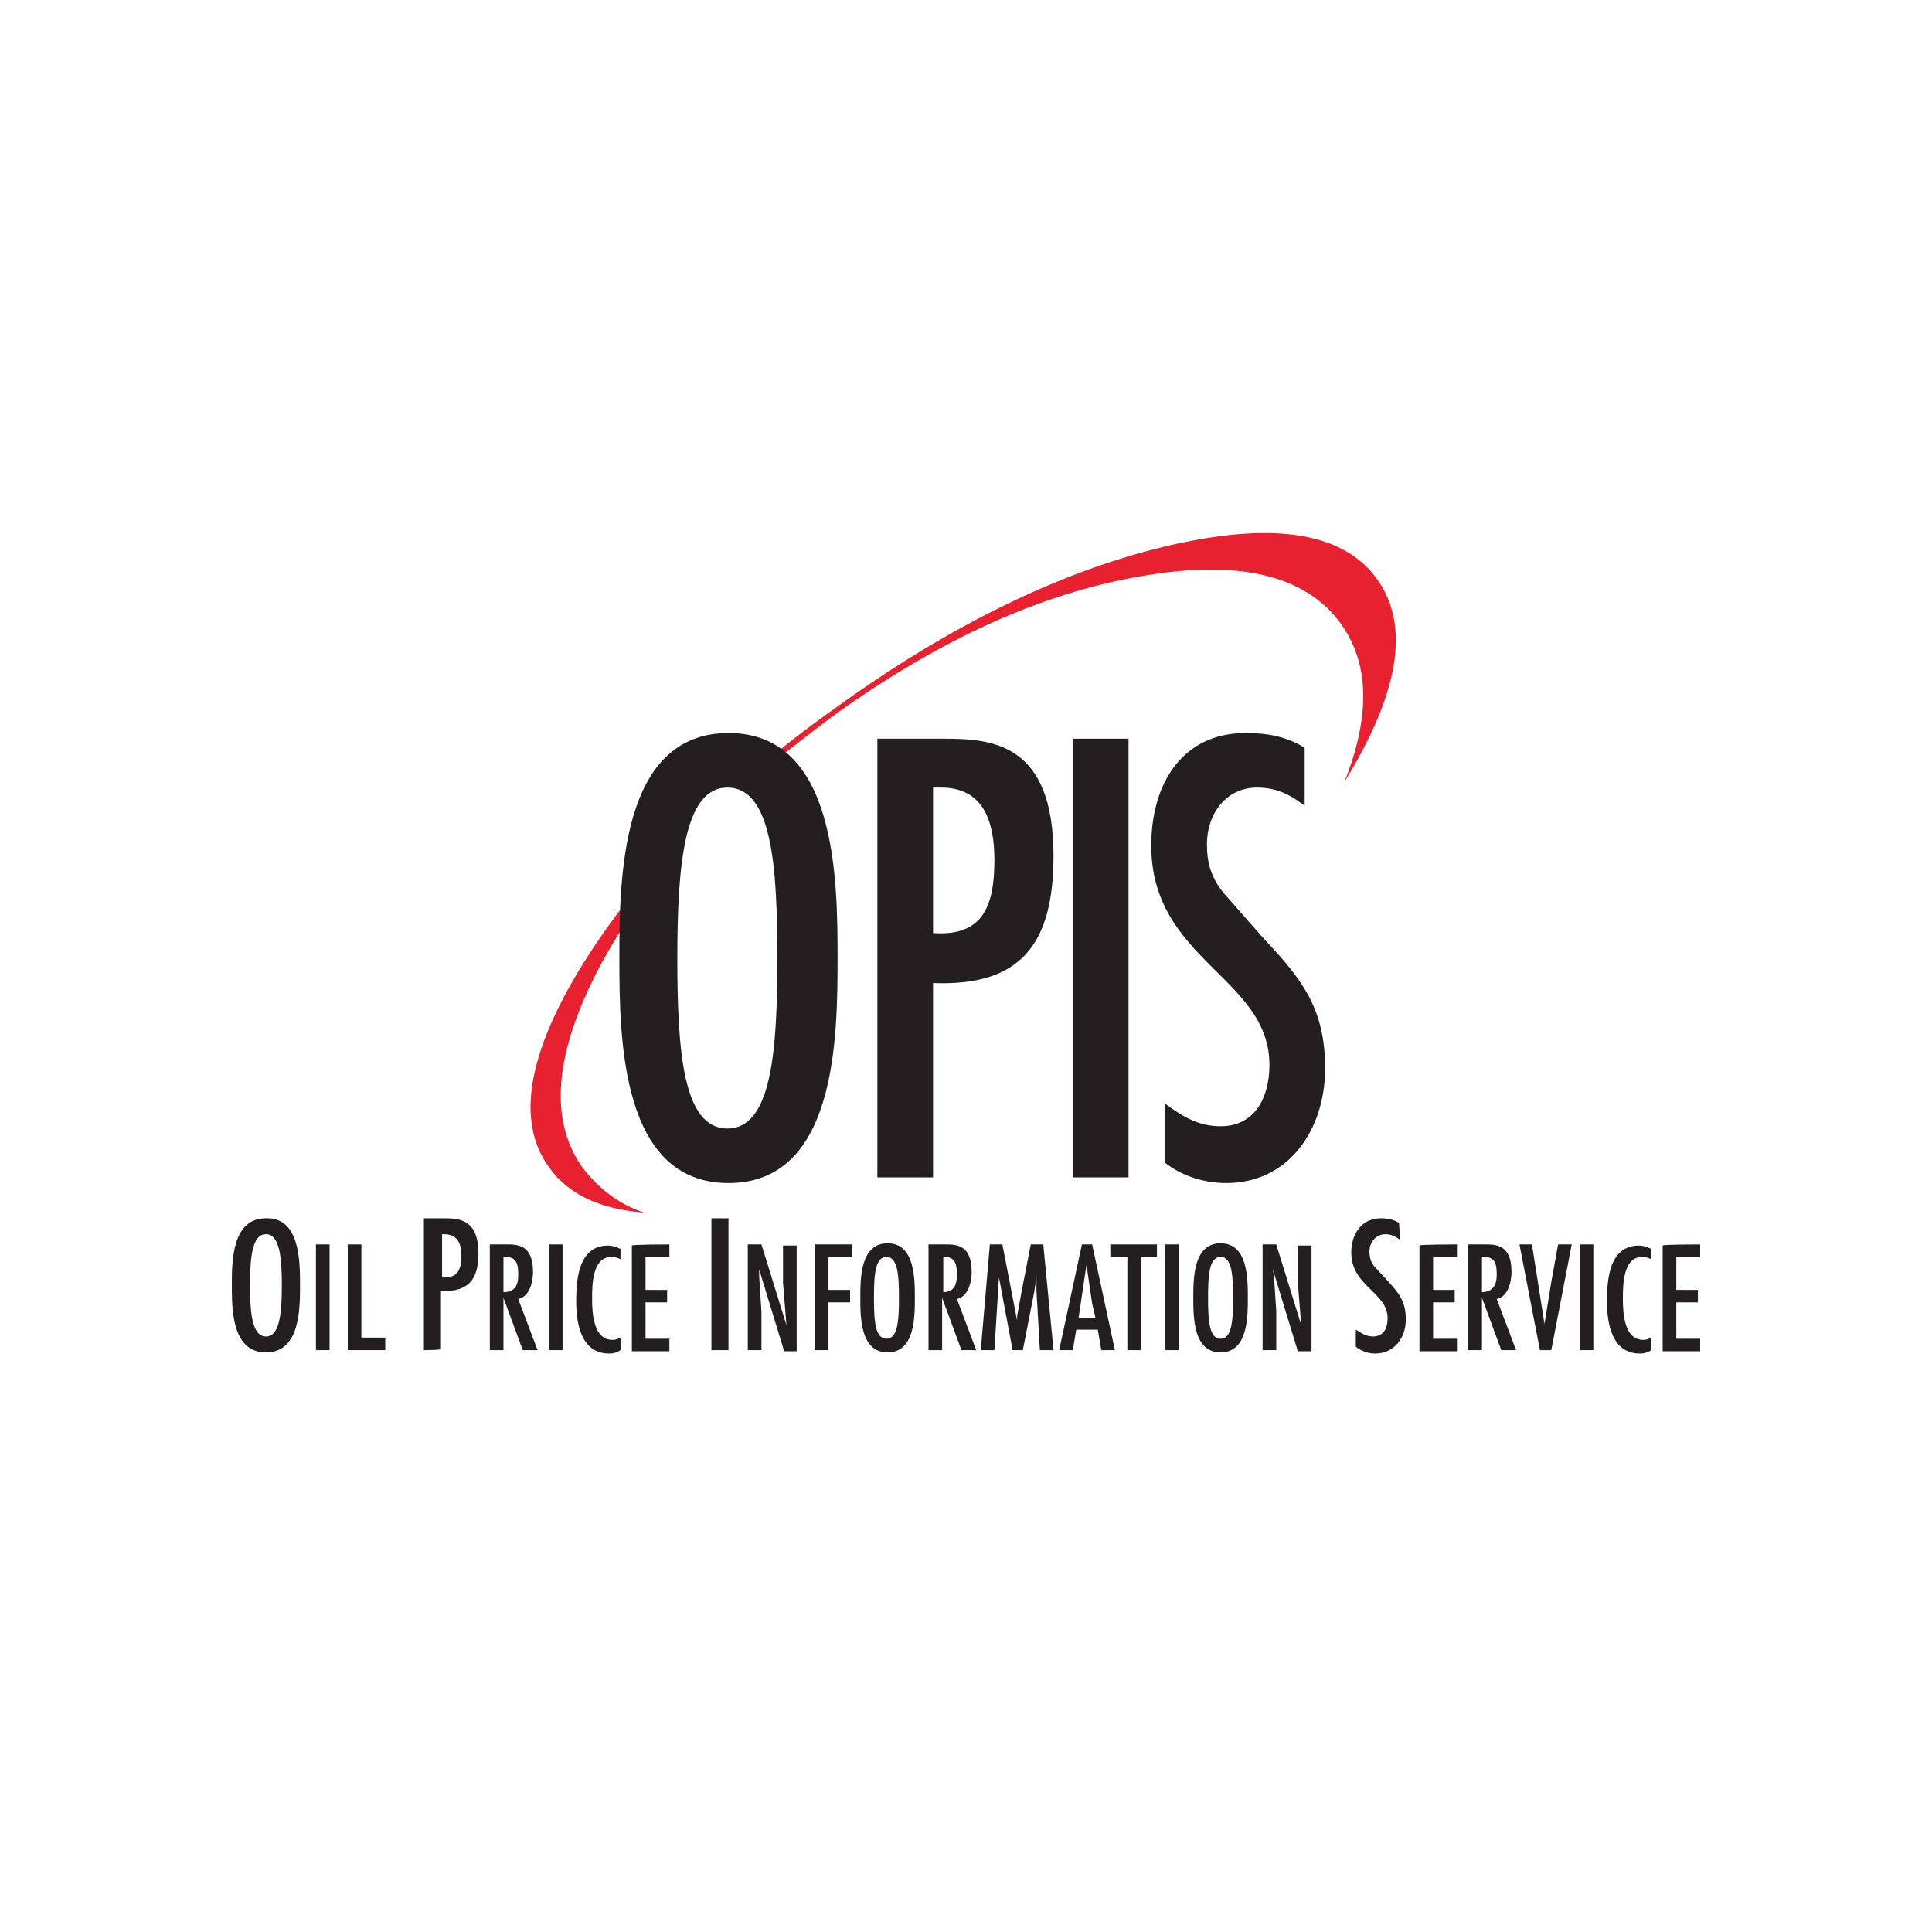
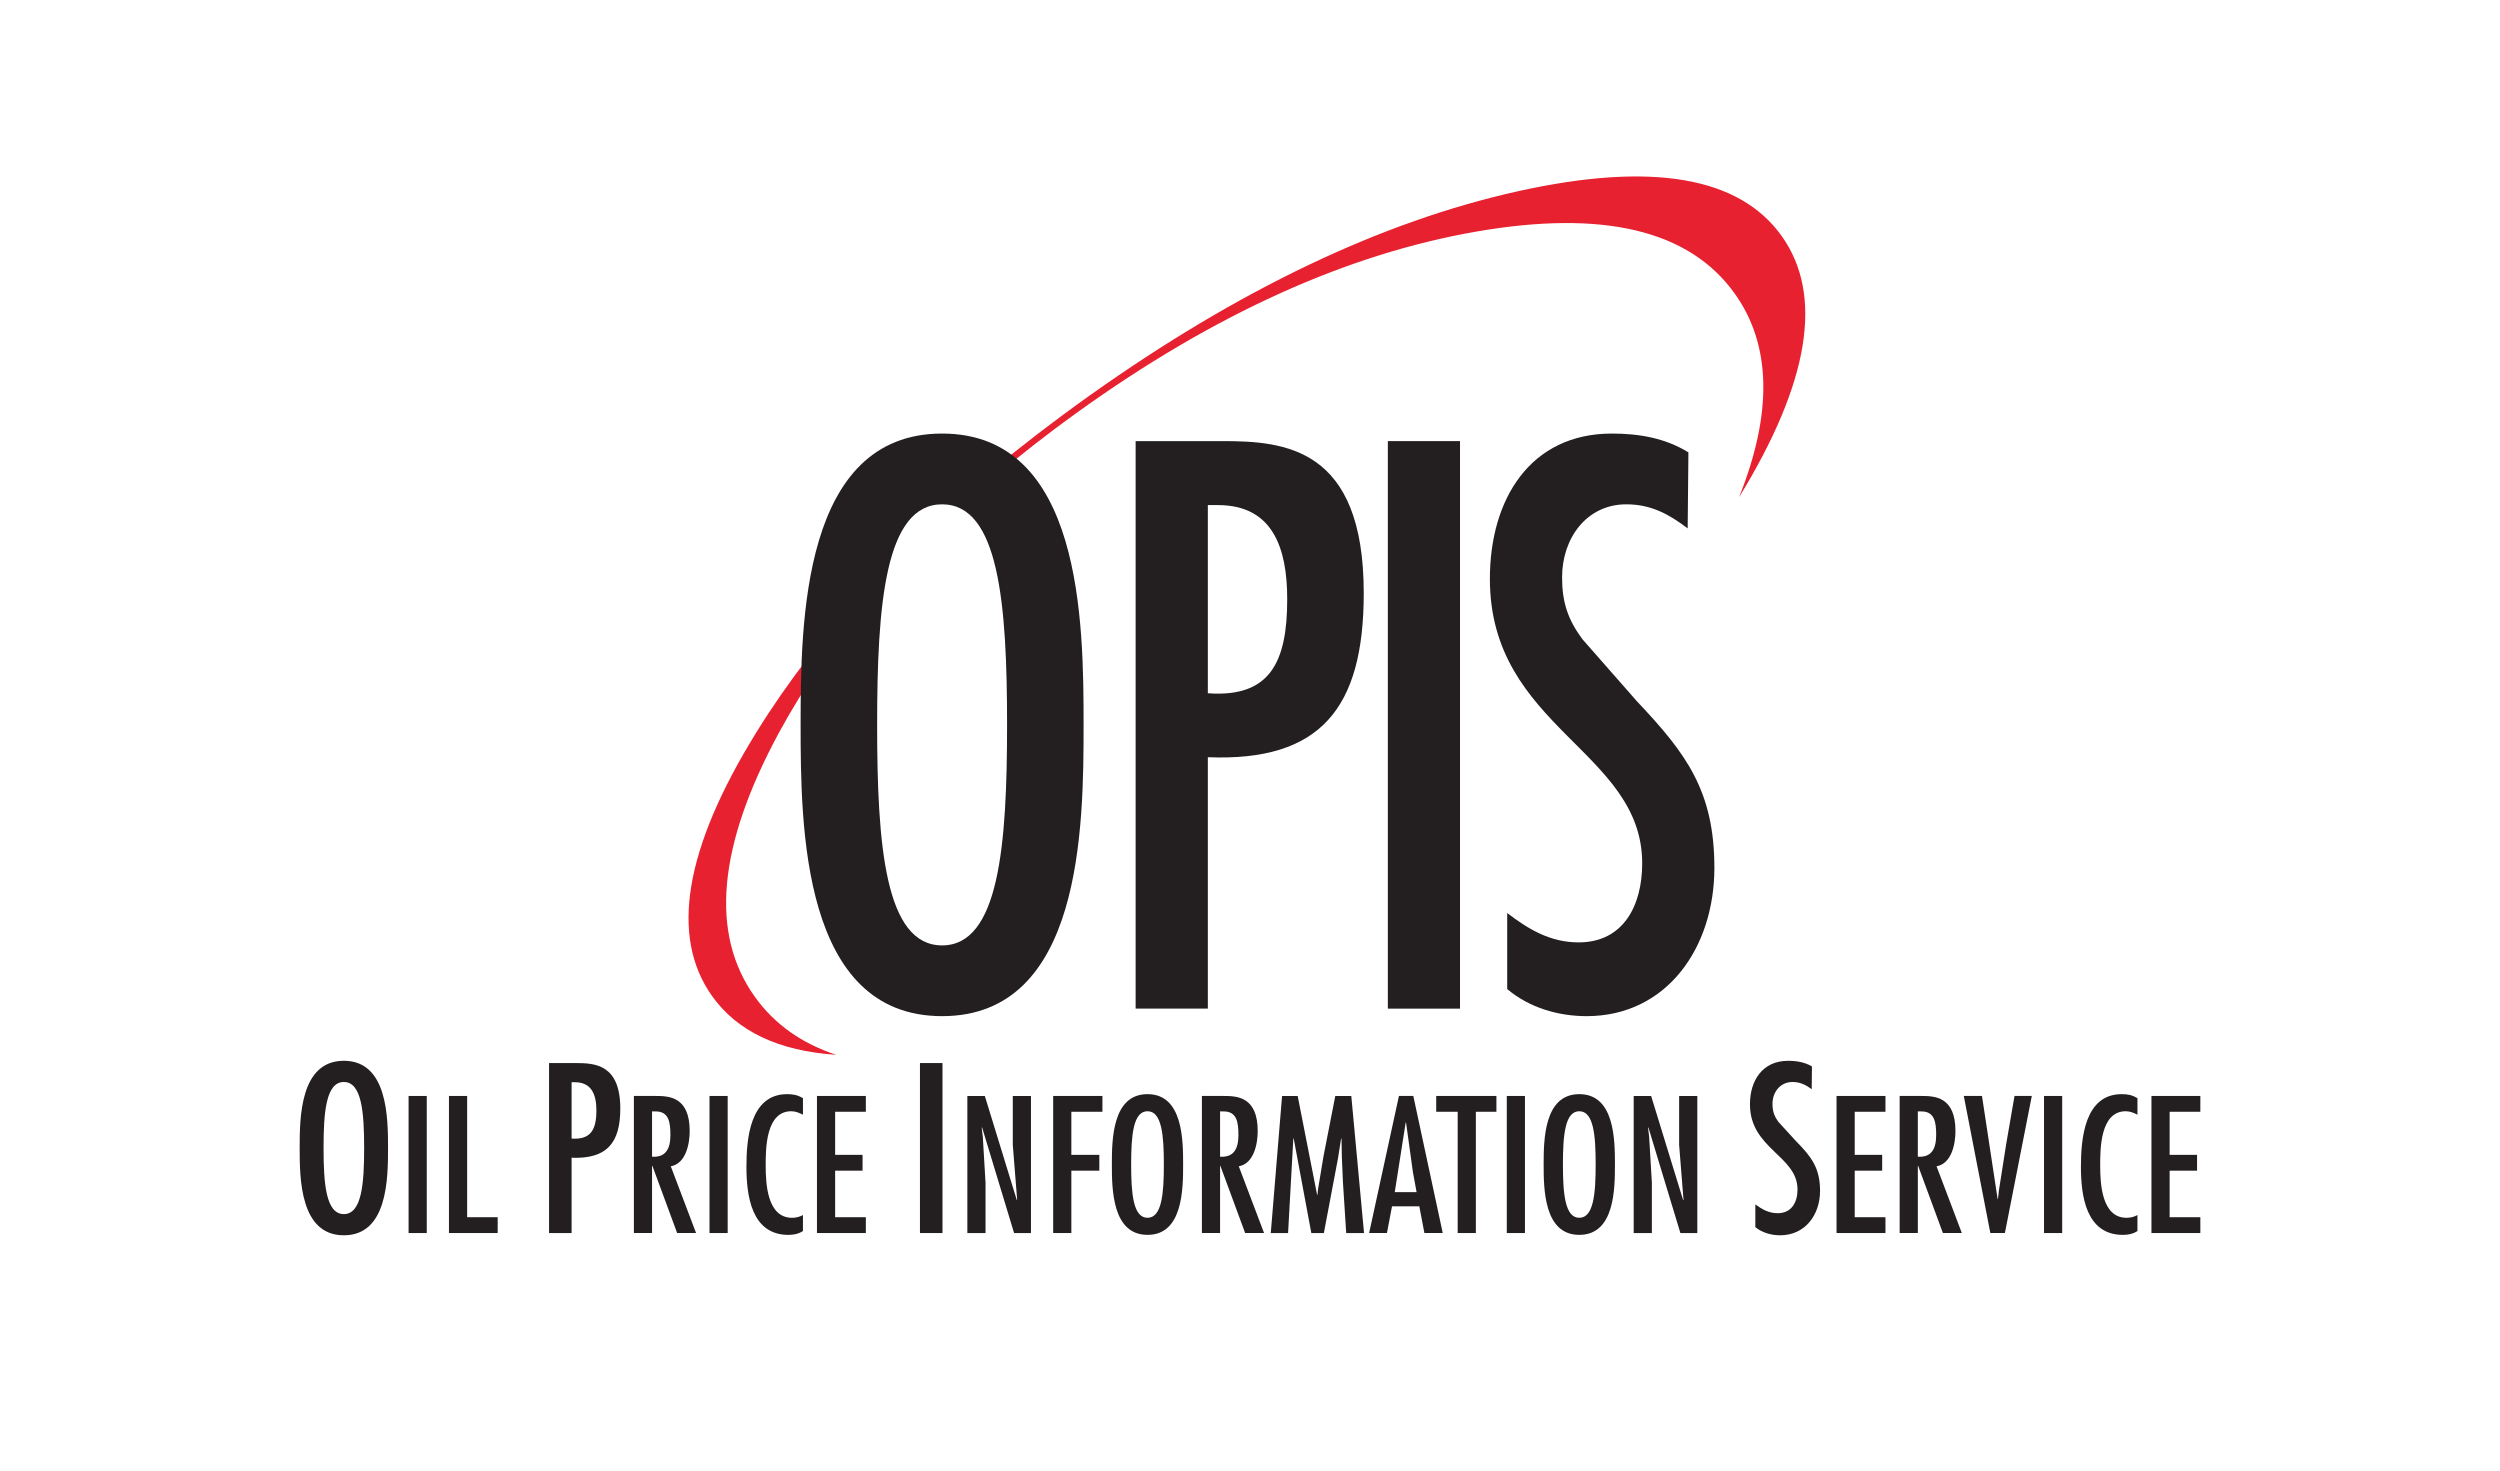
- <svg xmlns="http://www.w3.org/2000/svg" version="1.1" id="Layer_1" x="0px" y="0px" viewBox="-164 166 170 170" enable-background="new -164 166 170 170" xml:space="preserve">
+ <svg xmlns="http://www.w3.org/2000/svg" version="1.1" x="0px" y="0px" width="170px" height="100px" viewBox="0 0 170 100" enable-background="new 0 0 170 100" xml:space="preserve">
  <g id="guides">
</g>
  <g id="Layer_2">
    <g>
      <g>
        <g>
          <g>
-             <path fill="#E72130" d="M-112.7,268.8c-3.1-4.3-2.5-10.3,1.6-18c1.7-3.1,3.8-6.2,6.3-9.1c0-0.3-0.1-0.6-0.1-1       c-3.1,3.3-5.6,6.6-7.8,10.1c-4.9,7.9-5.9,13.9-3,17.9c1.7,2.4,4.5,3.7,8.4,4C-109.5,272-111.3,270.6-112.7,268.8z" />
-             <path fill="#E72130" d="M-90.7,229c9.3-6.7,18.3-10.8,27.1-12.3c8.6-1.5,14.5-0.1,17.6,4.2c2.5,3.5,2.6,8.1,0.3,13.9       c4.8-7.8,5.8-13.7,2.9-17.8c-2.9-4.1-8.9-5.1-17.9-3.1c-9.3,2.1-19,6.7-29.1,13.9c-2.4,1.7-4.7,3.4-6.8,5.2       c0.1,0.1,0.2,0.3,0.2,0.4C-94.6,232-92.7,230.5-90.7,229z" />
+             <path fill-rule="evenodd" clip-rule="evenodd" fill="#E72130" d="M51.342,67.8c-3.084-4.288-2.541-10.281,1.629-17.979       c1.699-3.137,3.805-6.176,6.301-9.121c-0.031-0.319-0.051-0.646-0.063-0.98c-3.055,3.278-5.648,6.637-7.775,10.077       c-4.887,7.902-5.891,13.879-3.016,17.93c1.715,2.412,4.537,3.74,8.449,4.002C54.512,70.954,52.668,69.647,51.342,67.8z" />
+             <path fill-rule="evenodd" clip-rule="evenodd" fill="#E72130" d="M73.262,28.037c9.268-6.661,18.309-10.757,27.117-12.287       c8.625-1.5,14.479-0.104,17.563,4.187c2.512,3.494,2.615,8.119,0.314,13.875c4.789-7.814,5.76-13.732,2.906-17.752       c-2.877-4.051-8.852-5.07-17.922-3.06c-9.285,2.059-18.99,6.683-29.115,13.875c-2.406,1.708-4.662,3.442-6.779,5.201       c0.084,0.12,0.166,0.251,0.246,0.382C69.367,30.956,71.252,29.481,73.262,28.037z" />
          </g>
        </g>
        <g>
-           <path fill="#231F20" d="M-90.3,250.3c0,7-0.1,19.8-9.6,19.8s-9.6-12.8-9.6-19.8c0-7,0.1-19.8,9.6-19.8S-90.3,243.3-90.3,250.3z       M-104.4,250.3c0,8.2,0.5,15,4.4,15c3.9,0,4.4-6.8,4.4-15s-0.5-15-4.4-15C-103.8,235.3-104.4,242.1-104.4,250.3z" />
-           <path fill="#231F20" d="M-86.8,269.6V231h5.9c4.2,0,9.6,0.4,9.6,10.3c0,7.8-2.9,11.5-10.6,11.2v17.1      C-81.9,269.6-86.8,269.6-86.8,269.6z M-81.9,235.3v12.8c4.2,0.3,5.4-2.1,5.4-6.4c0-3.5-1-6.4-4.7-6.4L-81.9,235.3L-81.9,235.3z" />
-           <path fill="#231F20" d="M-64.7,269.6h-4.9V231h4.9V269.6z" />
-           <path fill="#231F20" d="M-49.2,236.9c-1.3-1-2.5-1.6-4.2-1.6c-2.7,0-4.4,2.3-4.4,5c0,1.7,0.4,2.9,1.4,4.2l3.7,4.2      c3.3,3.5,5.3,6.1,5.3,11.3c0,5.4-3.2,10.1-8.7,10.1c-1.9,0-3.9-0.6-5.4-1.8v-5.2c1.5,1.1,2.9,2,4.9,2c3,0,4.3-2.5,4.3-5.4      c0-7.7-10.4-9.2-10.4-19.3c0-5.4,2.7-9.9,8.3-9.9c1.9,0,3.6,0.3,5.2,1.3L-49.2,236.9z" />
+           <path fill="#231F20" d="M73.684,49.291c0,6.961-0.098,19.807-9.621,19.807s-9.621-12.846-9.621-19.807      s0.098-19.809,9.621-19.809S73.684,42.33,73.684,49.291z M59.645,49.291c0,8.189,0.539,14.996,4.418,14.996      c3.877,0,4.418-6.807,4.418-14.996s-0.541-14.997-4.418-14.997C60.184,34.294,59.645,41.102,59.645,49.291z" />
+           <path fill="#231F20" d="M77.223,68.587V29.995h5.891c4.223,0,9.621,0.409,9.621,10.338c0,7.832-2.945,11.465-10.602,11.158      v17.096H77.223z M82.133,34.345v12.796c4.221,0.308,5.398-2.099,5.398-6.397c0-3.48-0.982-6.398-4.713-6.398H82.133z" />
+           <path fill="#231F20" d="M99.281,68.587h-4.908V29.995h4.908V68.587z" />
+           <path fill="#231F20" d="M114.762,35.932c-1.275-0.973-2.502-1.638-4.172-1.638c-2.699,0-4.369,2.304-4.369,4.965      c0,1.688,0.393,2.866,1.375,4.197l3.73,4.248c3.338,3.531,5.252,6.091,5.252,11.312c0,5.425-3.24,10.082-8.688,10.082      c-1.914,0-3.879-0.562-5.4-1.842v-5.17c1.473,1.127,2.945,1.996,4.859,1.996c3.045,0,4.32-2.507,4.32-5.374      c0-7.677-10.357-9.213-10.357-19.348c0-5.425,2.748-9.878,8.297-9.878c1.863,0,3.631,0.308,5.203,1.28L114.762,35.932z" />
        </g>
      </g>
      <g>
-         <path fill="#231F20" d="M-137.6,279.1c0,2.1,0,5.9-3,5.9c-3,0-3-3.8-3-5.9c0-2.1,0-5.9,3-5.9C-137.6,273.1-137.6,277-137.6,279.1     z M-142,279.1c0,2.5,0.2,4.5,1.4,4.5s1.4-2,1.4-4.5c0-2.5-0.2-4.5-1.4-4.5S-142,276.6-142,279.1z" />
-         <path fill="#231F20" d="M-135,284.8h-1.2v-9.3h1.2V284.8z" />
-         <path fill="#231F20" d="M-132.2,275.5v8.2h2.1v1.1h-3.3v-9.3H-132.2z" />
-         <path fill="#231F20" d="M-126.7,284.8v-11.6h1.8c1.3,0,3,0.1,3,3.1c0,2.3-0.9,3.4-3.3,3.3v5.1     C-125.1,284.8-126.7,284.8-126.7,284.8z M-125.1,274.6v3.8c1.3,0.1,1.7-0.6,1.7-1.9c0-1-0.3-1.9-1.5-1.9H-125.1z" />
-         <path fill="#231F20" d="M-120.9,275.5h1.5c0.9,0,2.3,0,2.3,2.4c0,0.9-0.3,2.2-1.3,2.4l1.7,4.5h-1.3l-1.7-4.6h0v4.6h-1.2V275.5z      M-118.4,278.2c0-0.9-0.1-1.6-1.1-1.6h-0.2v3.1C-118.7,279.7-118.4,279.1-118.4,278.2z" />
-         <path fill="#231F20" d="M-114.5,284.8h-1.2v-9.3h1.2V284.8z" />
-         <path fill="#231F20" d="M-109.4,276.8c-0.2-0.1-0.5-0.2-0.8-0.2c-1.7,0-1.7,2.5-1.7,3.7c0,1.2,0.1,3.6,1.8,3.6     c0.3,0,0.5-0.1,0.7-0.2v1.1c-0.3,0.2-0.6,0.3-1,0.3c-2.5,0-2.9-2.7-2.9-4.6c0-1.9,0.2-4.9,2.8-4.9c0.4,0,0.7,0.1,1.1,0.3     L-109.4,276.8L-109.4,276.8z" />
-         <path fill="#231F20" d="M-105.1,275.5v1.1h-2.1v2.9h1.9v1.1h-1.9v3.2h2.1v1.1h-3.3v-9.3C-108.4,275.5-105.1,275.5-105.1,275.5z" />
-         <path fill="#231F20" d="M-99.9,284.8h-1.5v-11.6h1.5V284.8z" />
-         <path fill="#231F20" d="M-97.2,278.3l0.2,3.1v3.4h-1.2v-9.3h1.2l2.2,7.1l0,0l-0.3-3.7v-3.3h1.2v9.3H-95l-2.2-7.2l0,0L-97.2,278.3     z" />
-         <path fill="#231F20" d="M-89,275.5v1.1h-2.1v2.9h1.9v1.1h-1.9v4.2h-1.2v-9.3C-92.4,275.5-89,275.5-89,275.5z" />
-         <path fill="#231F20" d="M-83.5,280.2c0,1.7,0,4.8-2.4,4.8s-2.4-3.1-2.4-4.8c0-1.7,0-4.8,2.4-4.8S-83.5,278.5-83.5,280.2z      M-87.1,280.2c0,2,0.1,3.6,1.1,3.6s1.1-1.6,1.1-3.6s-0.1-3.6-1.1-3.6S-87.1,278.2-87.1,280.2z" />
-         <path fill="#231F20" d="M-82.3,275.5h1.5c0.9,0,2.3,0,2.3,2.4c0,0.9-0.3,2.2-1.3,2.4l1.7,4.5h-1.3l-1.7-4.6h0v4.6h-1.2V275.5z      M-79.8,278.2c0-0.9-0.1-1.6-1.1-1.6H-81v3.1C-80.1,279.7-79.8,279.1-79.8,278.2z" />
-         <path fill="#231F20" d="M-75.8,275.5l1.3,6.7h0l0-0.4l0.4-2.2l0.8-4.1h1.1l0.9,9.3h-1.2l-0.2-3.5l-0.1-1.7l0-1.2h0l-0.2,1.3     l-1,5.1h-0.9l-1.2-6.4h0l-0.4,6.4h-1.2l0.8-9.3L-75.8,275.5L-75.8,275.5z" />
-         <path fill="#231F20" d="M-67.9,275.5l2,9.3h-1.2l-0.3-1.8h-1.9l-0.3,1.8h-1.2l2-9.3H-67.9z M-67.9,280.7l-0.5-3.4h0l-0.7,4.7h1.5     L-67.9,280.7z" />
-         <path fill="#231F20" d="M-62.2,275.5v1.1h-1.4v8.2h-1.2v-8.2h-1.5v-1.1H-62.2z" />
-         <path fill="#231F20" d="M-60.3,284.8h-1.2v-9.3h1.2V284.8z" />
-         <path fill="#231F20" d="M-54.2,280.2c0,1.7,0,4.8-2.4,4.8s-2.4-3.1-2.4-4.8c0-1.7,0-4.8,2.4-4.8S-54.2,278.5-54.2,280.2z      M-57.7,280.2c0,2,0.1,3.6,1.1,3.6s1.1-1.6,1.1-3.6s-0.1-3.6-1.1-3.6S-57.7,278.2-57.7,280.2z" />
-         <path fill="#231F20" d="M-51.9,278.3l0.2,3.1v3.4h-1.2v-9.3h1.2l2.2,7.1l0,0l-0.3-3.7v-3.3h1.2v9.3h-1.2l-2.2-7.2l0,0     L-51.9,278.3z" />
-         <path fill="#231F20" d="M-40.8,275.1c-0.4-0.3-0.8-0.5-1.3-0.5c-0.8,0-1.4,0.7-1.4,1.5c0,0.5,0.1,0.9,0.4,1.3l1.2,1.3     c1,1.1,1.6,1.8,1.6,3.4c0,1.6-1,3-2.7,3c-0.6,0-1.2-0.2-1.7-0.6v-1.5c0.5,0.3,0.9,0.6,1.5,0.6c1,0,1.3-0.8,1.3-1.6     c0-2.3-3.2-2.8-3.2-5.8c0-1.6,0.9-3,2.6-3c0.6,0,1.1,0.1,1.6,0.4L-40.8,275.1z" />
-         <path fill="#231F20" d="M-35.8,275.5v1.1h-2.1v2.9h1.9v1.1h-1.9v3.2h2.1v1.1h-3.3v-9.3C-39.1,275.5-35.8,275.5-35.8,275.5z" />
-         <path fill="#231F20" d="M-34.8,275.5h1.5c0.9,0,2.3,0,2.3,2.4c0,0.9-0.3,2.2-1.3,2.4l1.7,4.5h-1.3l-1.7-4.6h0v4.6h-1.2     L-34.8,275.5L-34.8,275.5z M-32.3,278.2c0-0.9-0.1-1.6-1.1-1.6h-0.2v3.1C-32.7,279.7-32.3,279.1-32.3,278.2z" />
-         <path fill="#231F20" d="M-29.2,275.5l1.1,7h0l0.1-0.6l0.5-3.1l0.6-3.3h1.2l-1.8,9.3h-1l-1.8-9.3H-29.2z" />
-         <path fill="#231F20" d="M-23.8,284.8H-25v-9.3h1.2V284.8z" />
-         <path fill="#231F20" d="M-18.7,276.8c-0.2-0.1-0.5-0.2-0.8-0.2c-1.7,0-1.7,2.5-1.7,3.7c0,1.2,0.1,3.6,1.8,3.6     c0.3,0,0.5-0.1,0.7-0.2v1.1c-0.3,0.2-0.6,0.3-1,0.3c-2.5,0-2.9-2.7-2.9-4.6c0-1.9,0.2-4.9,2.8-4.9c0.4,0,0.7,0.1,1.1,0.3     L-18.7,276.8L-18.7,276.8z" />
-         <path fill="#231F20" d="M-14.4,275.5v1.1h-2.1v2.9h1.9v1.1h-1.9v3.2h2.1v1.1h-3.3v-9.3C-17.7,275.5-14.4,275.5-14.4,275.5z" />
+         <path fill="#231F20" d="M26.387,78.067c0,2.085-0.031,5.933-3.006,5.933c-2.973,0-3.004-3.848-3.004-5.933     s0.031-5.933,3.004-5.933C26.355,72.135,26.387,75.982,26.387,78.067z M22.002,78.067c0,2.453,0.168,4.492,1.379,4.492     s1.381-2.039,1.381-4.492s-0.17-4.491-1.381-4.491S22.002,75.614,22.002,78.067z" />
+         <path fill="#231F20" d="M29.02,83.847h-1.236v-9.321h1.236V83.847z" />
+         <path fill="#231F20" d="M31.766,74.525v8.246h2.076v1.075h-3.313v-9.321H31.766z" />
+         <path fill="#231F20" d="M37.336,83.847V72.288h1.84c1.318,0,3.004,0.122,3.004,3.097c0,2.345-0.92,3.434-3.311,3.342v5.12H37.336     z M38.869,73.591v3.832c1.318,0.093,1.686-0.628,1.686-1.916c0-1.042-0.307-1.916-1.471-1.916H38.869z" />
+         <path fill="#231F20" d="M43.104,74.525h1.482c0.902,0,2.313,0.049,2.313,2.386c0,0.878-0.26,2.213-1.285,2.398l1.719,4.537     h-1.287l-1.682-4.562H44.34v4.562h-1.236V74.525z M45.588,77.184c0-0.891-0.111-1.632-1.051-1.607H44.34v3.078     C45.266,78.716,45.588,78.122,45.588,77.184z" />
+         <path fill="#231F20" d="M49.482,83.847h-1.236v-9.321h1.236V83.847z" />
+         <path fill="#231F20" d="M54.6,75.799c-0.246-0.124-0.506-0.235-0.791-0.235c-1.73,0-1.742,2.522-1.742,3.685     c0,1.236,0.098,3.561,1.793,3.561c0.271,0,0.506-0.062,0.74-0.186v1.088c-0.309,0.197-0.631,0.26-0.988,0.26     c-2.521,0-2.855-2.683-2.855-4.637c0-1.866,0.234-4.933,2.768-4.933c0.422,0,0.719,0.062,1.076,0.272V75.799z" />
+         <path fill="#231F20" d="M58.877,74.525v1.075h-2.088v2.93h1.865v1.076h-1.865v3.165h2.088v1.075h-3.324v-9.321H58.877z" />
+         <path fill="#231F20" d="M64.09,83.847h-1.533V72.288h1.533V83.847z" />
+         <path fill="#231F20" d="M66.83,77.294l0.186,3.128v3.425h-1.236v-9.321h1.188l2.176,7.083l0.023-0.024l-0.297-3.733v-3.325h1.236     v9.321h-1.148l-2.176-7.183l-0.025,0.024L66.83,77.294z" />
+         <path fill="#231F20" d="M74.965,74.525v1.075h-2.113v2.93h1.902v1.076h-1.902v4.24h-1.236v-9.321H74.965z" />
+         <path fill="#231F20" d="M80.453,79.186c0,1.682-0.023,4.785-2.422,4.785s-2.424-3.104-2.424-4.785s0.025-4.784,2.424-4.784     S80.453,77.504,80.453,79.186z M76.918,79.186c0,1.979,0.137,3.623,1.113,3.623s1.111-1.645,1.111-3.623     c0-1.978-0.135-3.622-1.111-3.622S76.918,77.208,76.918,79.186z" />
+         <path fill="#231F20" d="M81.729,74.525h1.482c0.902,0,2.313,0.049,2.313,2.386c0,0.878-0.26,2.213-1.287,2.398l1.719,4.537H84.67     l-1.682-4.562h-0.023v4.562h-1.236V74.525z M84.213,77.184c0-0.891-0.111-1.632-1.051-1.607h-0.197v3.078     C83.891,78.716,84.213,78.122,84.213,77.184z" />
+         <path fill="#231F20" d="M88.242,74.525l1.322,6.726h0.025l0.037-0.384l0.371-2.237l0.803-4.104h1.088l0.867,9.321h-1.213     l-0.223-3.475l-0.074-1.729l-0.023-1.225h-0.025l-0.211,1.335l-0.963,5.094H89.17l-1.199-6.429h-0.025l-0.357,6.429h-1.176     l0.768-9.321H88.242z" />
+         <path fill="#231F20" d="M96.105,74.525l2.002,9.321h-1.248l-0.346-1.817h-1.855l-0.346,1.817h-1.211l2.027-9.321H96.105z      M96.08,79.718l-0.469-3.388h-0.025l-0.742,4.735h1.484L96.08,79.718z" />
+         <path fill="#231F20" d="M101.756,74.525v1.075h-1.398v8.246h-1.236v-8.246h-1.459v-1.075H101.756z" />
+         <path fill="#231F20" d="M103.697,83.847h-1.236v-9.321h1.236V83.847z" />
+         <path fill="#231F20" d="M109.816,79.186c0,1.682-0.025,4.785-2.424,4.785s-2.424-3.104-2.424-4.785s0.025-4.784,2.424-4.784     S109.816,77.504,109.816,79.186z M106.279,79.186c0,1.979,0.137,3.623,1.113,3.623s1.113-1.645,1.113-3.623     c0-1.978-0.137-3.622-1.113-3.622S106.279,77.208,106.279,79.186z" />
+         <path fill="#231F20" d="M112.141,77.294l0.186,3.128v3.425h-1.236v-9.321h1.186l2.176,7.083l0.025-0.024l-0.297-3.733v-3.325     h1.236v9.321h-1.15l-2.176-7.183l-0.023,0.024L112.141,77.294z" />
+         <path fill="#231F20" d="M123.197,74.066c-0.398-0.292-0.783-0.49-1.305-0.49c-0.842,0-1.363,0.689-1.363,1.486     c0,0.506,0.123,0.858,0.43,1.257l1.164,1.272c1.043,1.058,1.641,1.824,1.641,3.389c0,1.625-1.012,3.02-2.713,3.02     c-0.598,0-1.211-0.169-1.688-0.552V81.9c0.461,0.337,0.92,0.598,1.518,0.598c0.951,0,1.35-0.752,1.35-1.61     c0-2.299-3.234-2.759-3.234-5.795c0-1.624,0.857-2.958,2.59-2.958c0.584,0,1.135,0.092,1.625,0.383L123.197,74.066z" />
+         <path fill="#231F20" d="M128.211,74.525v1.075h-2.09v2.93h1.867v1.076h-1.867v3.165h2.09v1.075h-3.326v-9.321H128.211z" />
+         <path fill="#231F20" d="M129.176,74.525h1.482c0.902,0,2.313,0.049,2.313,2.386c0,0.878-0.26,2.213-1.285,2.398l1.719,4.537     h-1.287l-1.682-4.562h-0.023v4.562h-1.236V74.525z M131.66,77.184c0-0.891-0.111-1.632-1.051-1.607h-0.197v3.078     C131.34,78.716,131.66,78.122,131.66,77.184z" />
+         <path fill="#231F20" d="M134.775,74.525l1.064,7.01h0.023l0.063-0.581l0.494-3.141l0.568-3.288h1.176l-1.83,9.321h-0.99     l-1.805-9.321H134.775z" />
+         <path fill="#231F20" d="M140.229,83.847h-1.236v-9.321h1.236V83.847z" />
+         <path fill="#231F20" d="M145.346,75.799c-0.246-0.124-0.506-0.235-0.791-0.235c-1.73,0-1.742,2.522-1.742,3.685     c0,1.236,0.098,3.561,1.791,3.561c0.273,0,0.508-0.062,0.742-0.186v1.088c-0.309,0.197-0.631,0.26-0.988,0.26     c-2.523,0-2.855-2.683-2.855-4.637c0-1.866,0.234-4.933,2.77-4.933c0.42,0,0.717,0.062,1.074,0.272V75.799z" />
+         <path fill="#231F20" d="M149.623,74.525v1.075h-2.088v2.93h1.865v1.076h-1.865v3.165h2.088v1.075h-3.324v-9.321H149.623z" />
      </g>
    </g>
  </g>
</svg>
